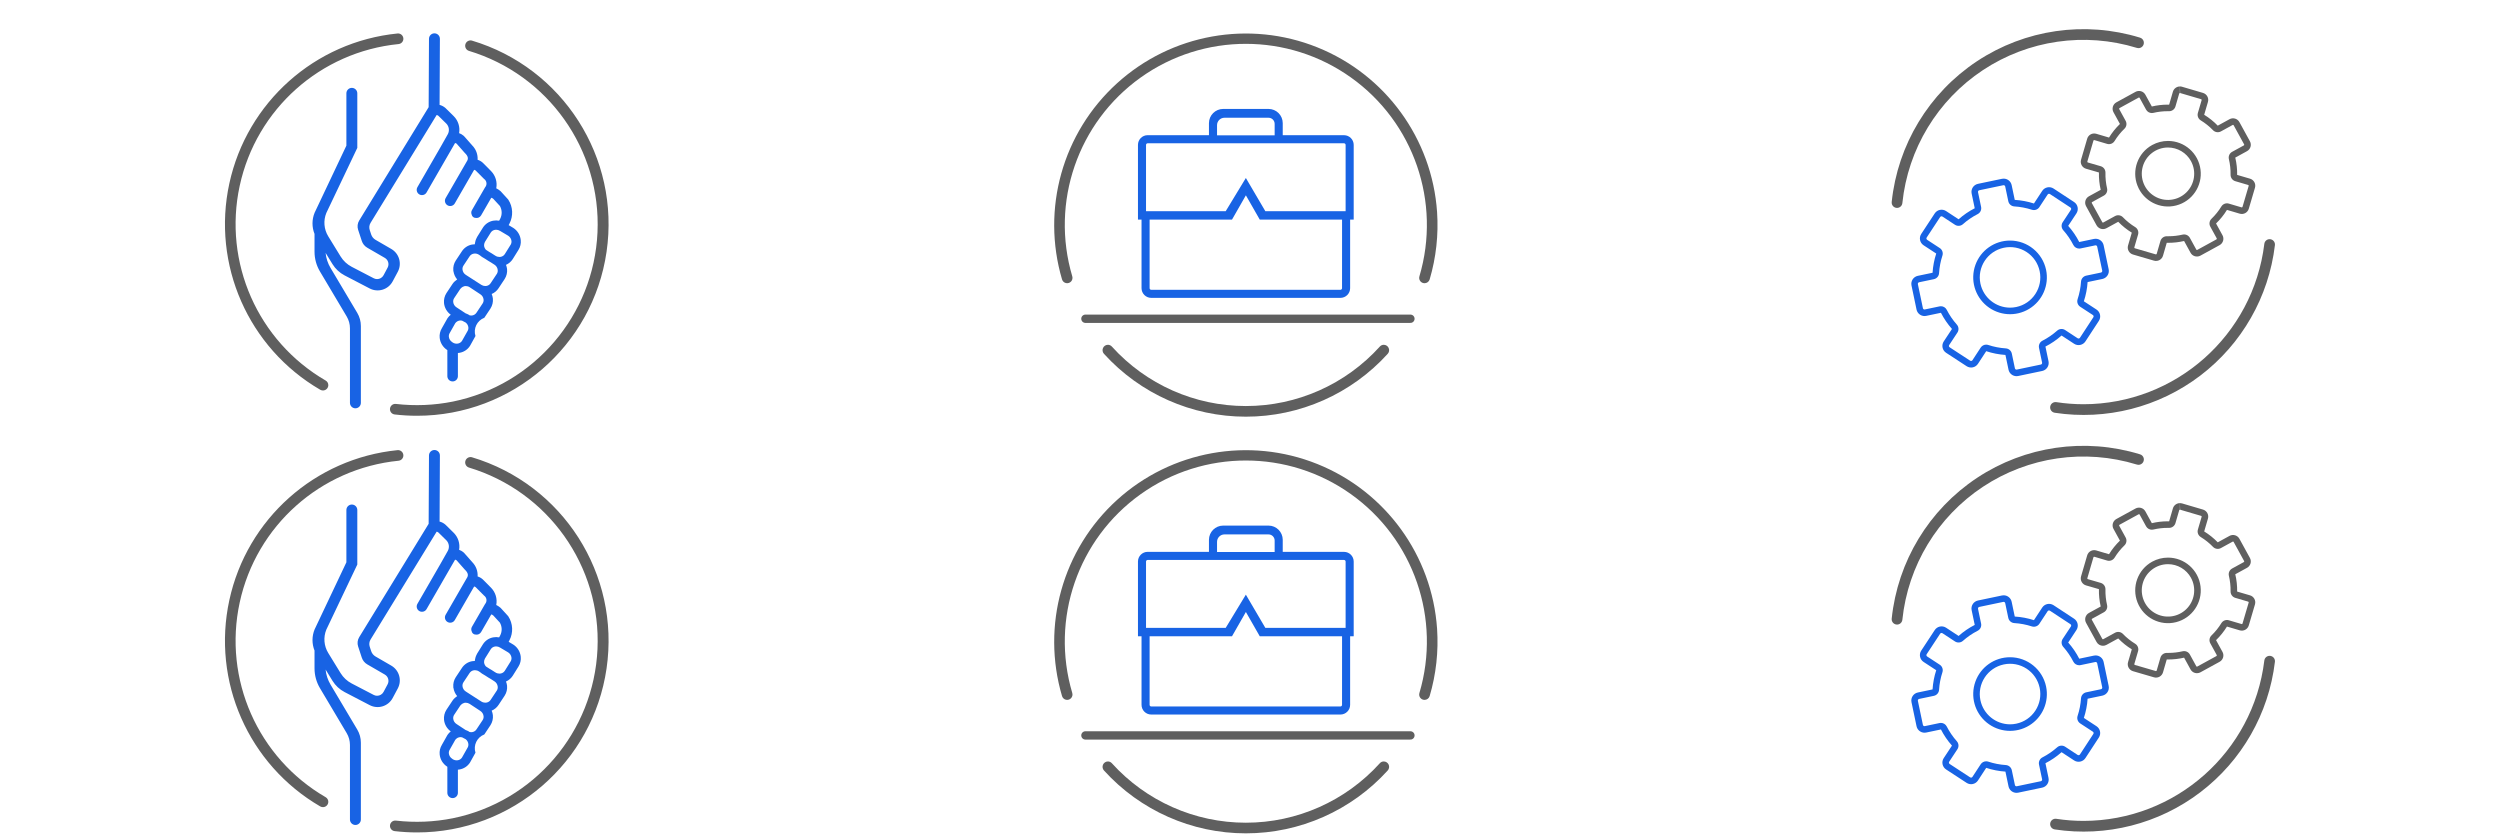
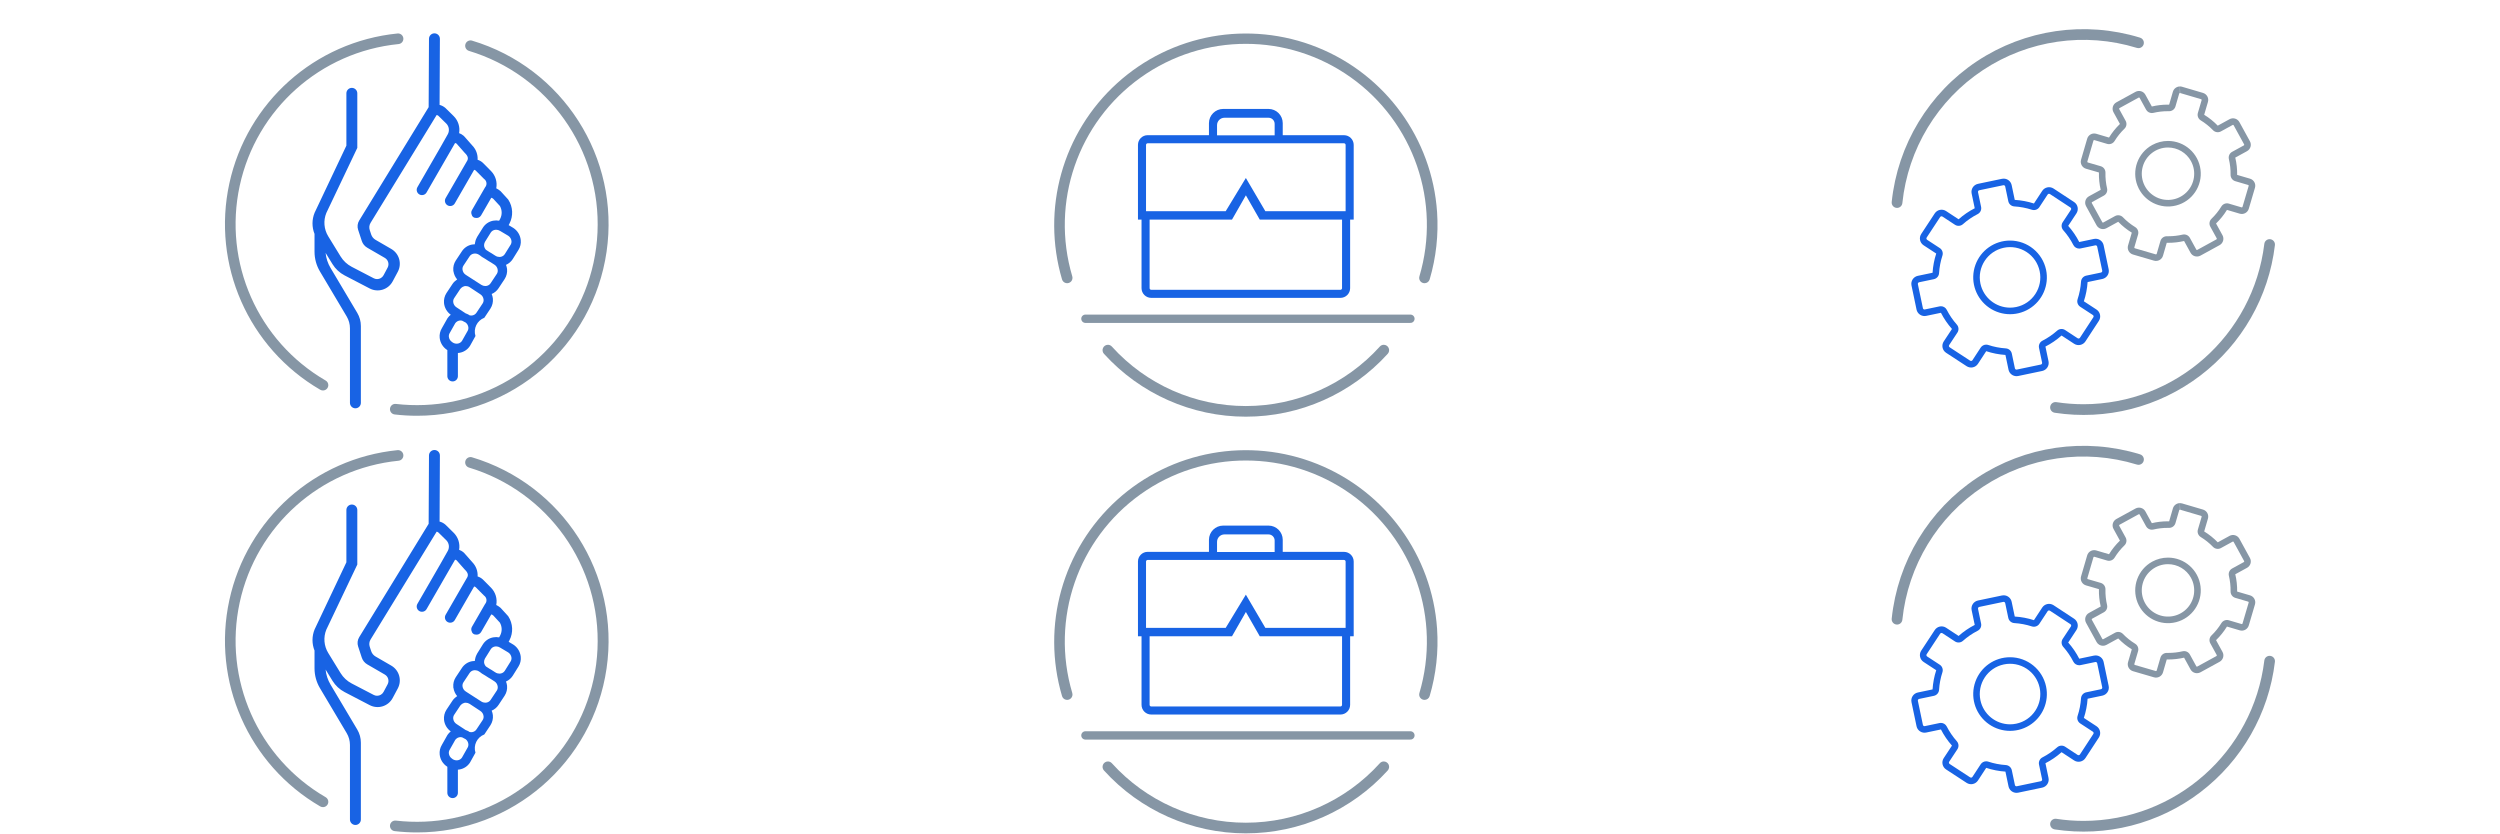
<svg xmlns="http://www.w3.org/2000/svg" id="icons_spite_ourcompany_200" width="600" height="200.002" viewBox="0 0 600 200.002">
  <g id="icons_spite_ourcompany_200-2" data-name="icons_spite_ourcompany_200" transform="translate(0 100)">
    <g id="icons_spite_technology_icon_trusted">
      <rect id="Rectangle_2" data-name="Rectangle 2" width="200" height="100" fill="#e2e2e2" opacity="0" />
      <g id="Icn_Trusted" transform="translate(53.998 8)">
-         <path id="Grey_Shape" d="M40.709,91.44a1.272,1.272,0,1,1,.311-2.525,43.935,43.935,0,0,0,13.666-.565A43.449,43.449,0,0,0,58.5,4.168,1.288,1.288,0,0,1,59.223,1.7,45.988,45.988,0,0,1,46.1,91.755,46.462,46.462,0,0,1,40.709,91.44ZM22.838,85.5A45.984,45.984,0,0,1,41.418.006a1.276,1.276,0,1,1,.234,2.542A43.42,43.42,0,0,0,24.16,83.3a1.269,1.269,0,0,1,.637,1.1,1.281,1.281,0,0,1-1.291,1.285A1.316,1.316,0,0,1,22.838,85.5Z" transform="translate(0 0.029)" fill="#5f5f5f" />
+         <path id="Grey_Shape" d="M40.709,91.44a1.272,1.272,0,1,1,.311-2.525,43.935,43.935,0,0,0,13.666-.565A43.449,43.449,0,0,0,58.5,4.168,1.288,1.288,0,0,1,59.223,1.7,45.988,45.988,0,0,1,46.1,91.755,46.462,46.462,0,0,1,40.709,91.44ZM22.838,85.5A45.984,45.984,0,0,1,41.418.006a1.276,1.276,0,1,1,.234,2.542A43.42,43.42,0,0,0,24.16,83.3a1.269,1.269,0,0,1,.637,1.1,1.281,1.281,0,0,1-1.291,1.285A1.316,1.316,0,0,1,22.838,85.5Z" transform="translate(0 0.029)" fill="#8696a5" />
        <path id="Color_Shape" d="M985.516,543.88a3.953,3.953,0,0,0-1.776-2.9l-1.125-.673.192-.366a5.71,5.71,0,0,0-.271-5.733l-.057-.077-1.694-1.855-.124-.128-.106-.087a4.251,4.251,0,0,0-.917-.589,4.653,4.653,0,0,0-1.243-4.136l-1.907-1.925-.113-.106a3.247,3.247,0,0,0-1.211-.684,4.5,4.5,0,0,0-1.278-3.427l-1.9-2.153-.119-.125-.108-.093a3.209,3.209,0,0,0-1.036-.592,4.638,4.638,0,0,0-1.3-4.089l-1.926-1.894-.093-.087a3.414,3.414,0,0,0-1.367-.71l.076-15.86a1.31,1.31,0,1,0-2.62-.013l-.08,16.413-16.665,27.2a2.674,2.674,0,0,0-.261,2.233l.88,2.683a2.915,2.915,0,0,0,1.311,1.617l4.21,2.44a1.755,1.755,0,0,1,.671,2.354l-.963,1.807a1.758,1.758,0,0,1-1.554.933,1.733,1.733,0,0,1-.809-.2l-5.291-2.752a6.814,6.814,0,0,1-2.661-2.48l-2.972-4.845a6.225,6.225,0,0,1-.458-5.586l7.439-15.631V508.673a1.31,1.31,0,1,0-2.62,0v12.553l-7.625,16.1a6.764,6.764,0,0,0-.022,5.087v4.273a9.261,9.261,0,0,0,1.3,4.736l6.424,10.807a5.558,5.558,0,0,1,.779,2.834v17.895a1.31,1.31,0,1,0,2.62,0V564.512a6.161,6.161,0,0,0-.864-3.143l-6.425-10.806a8.667,8.667,0,0,1-1.176-3.592l1.659,2.7a7.417,7.417,0,0,0,2.9,2.7l6.027,3.136a4.1,4.1,0,0,0,5.515-1.712L956,551.517a4.1,4.1,0,0,0-1.566-5.5l-3.774-2.186a2.316,2.316,0,0,1-1.04-1.282l-.348-1.063a2.064,2.064,0,0,1,.2-1.727l15.865-25.889a.917.917,0,0,1,.4.186L967.715,516a2.17,2.17,0,0,1,.308,2.463l-1.777,3.145-5.532,9.593a1.267,1.267,0,1,0,2.195,1.267l6.844-11.865a.642.642,0,0,1,.355.134l1.938,2.195.073.075c.773.744.907,1.371.419,2.059l-5.06,8.775a1.268,1.268,0,0,0,2.2,1.261l4.653-8.069a.666.666,0,0,1,.377.172l2,2.009a1.36,1.36,0,0,1,.353,1.884c-.024.035-.051.071-.111.149l-3.149,5.462a1.2,1.2,0,0,0-.048,1.11.993.993,0,0,0,.464.621.86.86,0,0,0,.386.121h.014a1.256,1.256,0,0,0,1.38-.587l2.448-4.245a1.105,1.105,0,0,1,.493.272l1.573,1.707a3.221,3.221,0,0,1,.08,3.052l-.258.483a3.9,3.9,0,0,0-.708-.069,3.857,3.857,0,0,0-.724.068,3.709,3.709,0,0,0-2.451,1.643l-1.4,2.248a2.237,2.237,0,0,0-.112.233,3.278,3.278,0,0,0-.156.321c-.046.117-.087.236-.123.359-.029.1-.05.209-.094.408a1.441,1.441,0,0,0-.042.2l-.017.226.009,0v.017a3.956,3.956,0,0,0-.691.069,3.7,3.7,0,0,0-2.444,1.636l-1.471,2.224a3.705,3.705,0,0,0-.575,2.354l.008.186.026.015a3.9,3.9,0,0,0,.893,1.964c-.02.016-.148.106-.148.106a3.72,3.72,0,0,0-.4.317,3.1,3.1,0,0,0-.558.632l-1.477,2.224a3.76,3.76,0,0,0-.577,2.389,3.9,3.9,0,0,0,1.619,2.795,3.681,3.681,0,0,0-.767.82l-.078.127-1.288,2.286a3.687,3.687,0,0,0-.528,2.308,3.944,3.944,0,0,0,1.779,2.91l.062.048v6.28a1.267,1.267,0,0,0,2.533,0v-5.59a3.983,3.983,0,0,0,.444-.059,3.708,3.708,0,0,0,2.421-1.6l.077-.123,1.274-2.294a3.554,3.554,0,0,1,2.126-4.38l1.476-2.223a3.755,3.755,0,0,0,.576-2.393,3.888,3.888,0,0,0-.287-1.094,3.665,3.665,0,0,0,1.649-1.378l1.469-2.222a3.74,3.74,0,0,0,.574-2.392,3.852,3.852,0,0,0-.257-1,3.674,3.674,0,0,0,1.61-1.369l1.39-2.231A3.686,3.686,0,0,0,985.516,543.88Zm-12.79,21.891h-.005l-1.31,2.321a1.482,1.482,0,0,1-.973.637,1.718,1.718,0,0,1-1.227-.237l-.1-.078-.055-.04a1.707,1.707,0,0,1-.792-1.262,1.457,1.457,0,0,1,.223-.943l1.31-2.321a1.565,1.565,0,0,1,.208-.238,1.889,1.889,0,0,1,.242-.178l.151-.094a1.584,1.584,0,0,1,.682-.154,1.713,1.713,0,0,1,.358.05l.862.451a1.7,1.7,0,0,1,.644,1.143A1.466,1.466,0,0,1,972.726,565.771Zm3.657-6.691h0l-1.491,2.242a1.477,1.477,0,0,1-.982.652,1.7,1.7,0,0,1-.311.029,1.777,1.777,0,0,1-.379-.055l-.014-.012-.089-.071-.1-.06a3.65,3.65,0,0,0-.715-.317l-2.2-1.451a1.706,1.706,0,0,1-.791-1.262,1.451,1.451,0,0,1,.216-.932l1.49-2.242a1.441,1.441,0,0,1,.259-.261c.042-.033.079-.066.13-.1l.181-.121a1.507,1.507,0,0,1,.414-.167,1.662,1.662,0,0,1,.309-.028,1.733,1.733,0,0,1,.939.279l2.556,1.687a1.7,1.7,0,0,1,.791,1.263A1.447,1.447,0,0,1,976.383,559.08Zm3.4-7.079h-.005l-1.483,2.239a1.477,1.477,0,0,1-.982.652,1.69,1.69,0,0,1-.311.029,1.747,1.747,0,0,1-.945-.284l-3.728-2.4a1.709,1.709,0,0,1-.792-1.263,1.458,1.458,0,0,1,.216-.932l1.482-2.239a1.481,1.481,0,0,1,.983-.652,1.607,1.607,0,0,1,.31-.029,1.739,1.739,0,0,1,.945.284l.284.183a1.724,1.724,0,0,0,.155.121l.013.014.026.017a3.208,3.208,0,0,0,.265.2l.753.448.774.5.028.018.029.017.514.3.884.568a1.7,1.7,0,0,1,.791,1.263A1.455,1.455,0,0,1,979.783,552Zm3.286-6.948h-.005l-1.376,2.211a1.481,1.481,0,0,1-.983.652,1.679,1.679,0,0,1-.309.029,1.747,1.747,0,0,1-.945-.284l-.115-.069-.776-.5-.028-.018-.029-.018-.514-.3-.818-.527a1.682,1.682,0,0,1-.456-.985,1.514,1.514,0,0,1,.027-.416,1.335,1.335,0,0,1,.112-.327,1.435,1.435,0,0,1,.088-.2l1.377-2.211a1.482,1.482,0,0,1,.983-.652,1.6,1.6,0,0,1,.3-.028,1.732,1.732,0,0,1,.247.035,1.536,1.536,0,0,1,.166.024l.121.03a1.833,1.833,0,0,1,.419.193l1.955,1.163a1.731,1.731,0,0,1,.782,1.256A1.466,1.466,0,0,1,983.069,545.053Z" transform="translate(-914.535 -494.274)" fill="#1863e4" />
      </g>
    </g>
    <g id="icons_spite_technology_icon_pro" transform="translate(201)">
      <rect id="Rectangle_2-2" data-name="Rectangle 2" width="200" height="100" transform="translate(-1)" fill="#e2e2e2" opacity="0" />
      <g id="Icn_Professional" transform="translate(52 8)">
        <g id="Grey_Shape-2" data-name="Grey_Shape">
-           <path id="Path" d="M1482.978,1282.567a46,46,0,1,0-90.012,16.169,1.283,1.283,0,1,0,2.453-.753,43.449,43.449,0,1,1,83.32.007,1.279,1.279,0,0,0,1.214,1.659h.01a1.283,1.283,0,0,0,1.231-.907A46.088,46.088,0,0,0,1482.978,1282.567Z" transform="translate(-1391.078 -1239.675)" fill="#5f5f5f" />
-           <path id="Path-2" data-name="Path" d="M1467.669,1298.239a1.27,1.27,0,0,0-.94.42,43.357,43.357,0,0,1-64.325,0,1.27,1.27,0,0,0-.939-.42,1.293,1.293,0,0,0-.955,2.16,45.968,45.968,0,0,0,68.113,0A1.293,1.293,0,0,0,1467.669,1298.239Z" transform="translate(-1388.565 -1223.49)" fill="#5f5f5f" />
-           <line id="Path-3" data-name="Path" x2="78" transform="translate(7.5 68.5)" fill="none" stroke="#5f5f5f" stroke-linecap="round" stroke-width="2" />
+           <path id="Path" d="M1482.978,1282.567a46,46,0,1,0-90.012,16.169,1.283,1.283,0,1,0,2.453-.753,43.449,43.449,0,1,1,83.32.007,1.279,1.279,0,0,0,1.214,1.659h.01a1.283,1.283,0,0,0,1.231-.907A46.088,46.088,0,0,0,1482.978,1282.567Z" transform="translate(-1391.078 -1239.675)" fill="#8696a5" />
+           <path id="Path-2" data-name="Path" d="M1467.669,1298.239a1.27,1.27,0,0,0-.94.42,43.357,43.357,0,0,1-64.325,0,1.27,1.27,0,0,0-.939-.42,1.293,1.293,0,0,0-.955,2.16,45.968,45.968,0,0,0,68.113,0A1.293,1.293,0,0,0,1467.669,1298.239Z" transform="translate(-1388.565 -1223.49)" fill="#8696a5" />
+           <line id="Path-3" data-name="Path" x2="78" transform="translate(7.5 68.5)" fill="none" stroke="#8696a5" stroke-linecap="round" stroke-width="2" />
        </g>
        <g id="Color_Shape-2" data-name="Color_Shape">
          <path id="Color_Shape-3" data-name="Color_Shape" d="M1456.288,1262.826h-14.709v-2.9a3.415,3.415,0,0,0-3.406-3.405h-10.89a3.422,3.422,0,0,0-3.412,3.412v2.888h-14.709a2.326,2.326,0,0,0-2.327,2.327v17.936h.856v16.455a2.329,2.329,0,0,0,2.328,2.328h45.407a2.329,2.329,0,0,0,2.328-2.328v-16.455h.857v-17.934A2.328,2.328,0,0,0,1456.288,1262.826Zm-30.476-2.407a1.785,1.785,0,0,1,1.783-1.783h10.572a1.474,1.474,0,0,1,1.473,1.473v2.751h-13.828Zm30,39.125a.389.389,0,0,1-.388.388h-45.407a.389.389,0,0,1-.388-.388v-16.455H1429.4l3.335-5.835,3.334,5.835h19.749Zm.859-18.474h-19.265l-4.677-7.975-4.839,7.975h-19.12v-15.915a.389.389,0,0,1,.388-.389h47.125a.39.39,0,0,1,.388.389Z" transform="translate(-1386.723 -1238.378)" fill="#1863e4" />
        </g>
      </g>
    </g>
    <g id="icons_spite_technology_icon_inno" transform="translate(415 -1)">
      <rect id="Rectangle_2-3" data-name="Rectangle 2" width="200" height="100" transform="translate(-15 1)" fill="#e2e2e2" opacity="0" />
      <g id="Icn_Innovative" transform="translate(39 7.998)">
-         <path id="Grey_Shape-3" data-name="Grey_Shape" d="M39.117,92.058a1.286,1.286,0,1,1,.406-2.54,43.155,43.155,0,0,0,6.514.5,43.781,43.781,0,0,0,43.4-38.483A1.28,1.28,0,0,1,90.7,50.4h0a1.285,1.285,0,0,1,1.283,1.421,46.231,46.231,0,0,1-52.873,40.24ZM1.289,42.9A1.287,1.287,0,0,1,.006,41.5,46.27,46.27,0,0,1,59.6,2.036a1.287,1.287,0,1,1-.777,2.453A43.685,43.685,0,0,0,2.566,41.743,1.285,1.285,0,0,1,1.295,42.9Z" transform="translate(0 0)" fill="#5f5f5f" />
+         <path id="Grey_Shape-3" data-name="Grey_Shape" d="M39.117,92.058a1.286,1.286,0,1,1,.406-2.54,43.155,43.155,0,0,0,6.514.5,43.781,43.781,0,0,0,43.4-38.483A1.28,1.28,0,0,1,90.7,50.4h0a1.285,1.285,0,0,1,1.283,1.421,46.231,46.231,0,0,1-52.873,40.24ZM1.289,42.9A1.287,1.287,0,0,1,.006,41.5,46.27,46.27,0,0,1,59.6,2.036a1.287,1.287,0,1,1-.777,2.453A43.685,43.685,0,0,0,2.566,41.743,1.285,1.285,0,0,1,1.295,42.9Z" transform="translate(0 0)" fill="#8696a5" />
        <g id="Color_Shape-4" data-name="Color_Shape" transform="translate(4.704 13.747)">
          <path id="Path-4" data-name="Path" d="M1523.459,1307.79l-.74-3.536a18.5,18.5,0,0,0,3.869-2.647l3.012,1.977a1.963,1.963,0,0,0,2.718-.567v0l3.221-4.928a1.964,1.964,0,0,0-.567-2.718h0l-3.033-1.982a18.547,18.547,0,0,0,.9-4.613l3.536-.74a1.964,1.964,0,0,0,1.519-2.325l-1.208-5.766a1.965,1.965,0,0,0-1.92-1.562,2.034,2.034,0,0,0-.4.042l-3.536.741a18.519,18.519,0,0,0-2.648-3.879l1.979-3a1.964,1.964,0,0,0-.568-2.718h0l-4.931-3.24a1.962,1.962,0,0,0-2.718.568h0l-1.984,3.025a18.537,18.537,0,0,0-4.607-.871l-.74-3.536a1.964,1.964,0,0,0-1.92-1.562,2.015,2.015,0,0,0-.4.041l-5.766,1.208a1.965,1.965,0,0,0-1.519,2.324l.741,3.536a18.486,18.486,0,0,0-3.869,2.647l-3.013-1.977a1.962,1.962,0,0,0-2.718.568h0l-3.24,4.931a1.964,1.964,0,0,0,.568,2.718h0l3.033,1.983a18.486,18.486,0,0,0-.881,4.608l-3.536.74a1.965,1.965,0,0,0-1.52,2.324l1.208,5.766a1.965,1.965,0,0,0,1.92,1.562,1.908,1.908,0,0,0,.4-.042l3.537-.74a18.508,18.508,0,0,0,2.648,3.879l-1.979,3a1.964,1.964,0,0,0,.568,2.718h0l4.928,3.221a1.963,1.963,0,0,0,2.719-.568h0l1.983-3.034a18.541,18.541,0,0,0,4.612.9l.741,3.537a1.964,1.964,0,0,0,1.919,1.561,2.008,2.008,0,0,0,.4-.042l5.766-1.208A1.964,1.964,0,0,0,1523.459,1307.79Zm-2.282-3.214.741,3.536a.378.378,0,0,1-.056.293.374.374,0,0,1-.246.167l-5.765,1.208a.375.375,0,0,1-.082.01.39.39,0,0,1-.378-.31l-.74-3.536a1.577,1.577,0,0,0-1.439-1.249,16.931,16.931,0,0,1-4.22-.822,1.555,1.555,0,0,0-.494-.08,1.574,1.574,0,0,0-1.318.713l-1.984,3.033a.393.393,0,0,1-.327.177.386.386,0,0,1-.212-.064l-4.929-3.222a.388.388,0,0,1-.115-.533l1.979-3a1.576,1.576,0,0,0-.137-1.913,16.978,16.978,0,0,1-2.424-3.548,1.573,1.573,0,0,0-1.4-.86,1.635,1.635,0,0,0-.323.034l-3.536.741a.509.509,0,0,1-.082.008.39.39,0,0,1-.378-.31l-1.208-5.765a.389.389,0,0,1,.3-.46l3.536-.741a1.574,1.574,0,0,0,1.249-1.444,16.992,16.992,0,0,1,.806-4.216,1.574,1.574,0,0,0-.635-1.807l-3.034-1.984a.389.389,0,0,1-.114-.536l3.243-4.936a.391.391,0,0,1,.327-.176.379.379,0,0,1,.21.063l3.011,1.977a1.576,1.576,0,0,0,1.911-.139,16.926,16.926,0,0,1,3.541-2.421,1.575,1.575,0,0,0,.823-1.725l-.74-3.536a.387.387,0,0,1,.3-.46l5.765-1.208a.4.4,0,0,1,.082-.008h0a.388.388,0,0,1,.378.309l.741,3.536a1.573,1.573,0,0,0,1.446,1.249,17.052,17.052,0,0,1,4.215.8,1.571,1.571,0,0,0,1.8-.634l1.987-3.027a.393.393,0,0,1,.327-.177.375.375,0,0,1,.208.063l4.936,3.243a.376.376,0,0,1,.167.246.372.372,0,0,1-.052.287l-1.979,3a1.577,1.577,0,0,0,.138,1.913,16.912,16.912,0,0,1,2.423,3.549,1.576,1.576,0,0,0,1.4.859,1.547,1.547,0,0,0,.322-.034l3.537-.741a.457.457,0,0,1,.081-.009.392.392,0,0,1,.379.31l1.208,5.765a.387.387,0,0,1-.056.293.377.377,0,0,1-.246.167l-3.536.741a1.577,1.577,0,0,0-1.249,1.438,16.93,16.93,0,0,1-.823,4.22,1.574,1.574,0,0,0,.634,1.813l3.035,1.983a.389.389,0,0,1,.111.539l-3.221,4.929a.393.393,0,0,1-.327.176.377.377,0,0,1-.209-.062l-3.013-1.977a1.572,1.572,0,0,0-1.91.139,16.993,16.993,0,0,1-3.541,2.421A1.576,1.576,0,0,0,1521.176,1304.576Z" transform="translate(-1490.518 -1241.826)" fill="#1863e4" />
          <path id="Path-5" data-name="Path" d="M1511.641,1276.223a8.837,8.837,0,1,0,8.639,7.027A8.849,8.849,0,0,0,1511.641,1276.223Zm6.069,12.812a7.215,7.215,0,0,1-4.59,3.134,7.364,7.364,0,0,1-1.5.156,7.289,7.289,0,0,1-7.1-5.775,7.263,7.263,0,0,1,5.618-8.6,7.25,7.25,0,0,1,8.6,5.618A7.219,7.219,0,0,1,1517.71,1289.034Z" transform="translate(-1487.923 -1239.232)" fill="#1863e4" />
-           <path id="Path-6" data-name="Path" d="M1531.95,1251.873l1.547,2.821a16.525,16.525,0,0,0-2.619,3.261l-3.071-.909a1.75,1.75,0,0,0-2.17,1.189h0l-1.468,5.033a1.748,1.748,0,0,0,1.188,2.169h0l3.1.9a16.484,16.484,0,0,0,.427,4.163l-2.821,1.547a1.75,1.75,0,0,0-.693,2.374l2.522,4.6a1.751,1.751,0,0,0,1.536.908,1.732,1.732,0,0,0,.838-.216l2.822-1.547a16.48,16.48,0,0,0,3.256,2.612l-.9,3.079a1.749,1.749,0,0,0,1.187,2.17h0l5.033,1.468a1.745,1.745,0,0,0,2.17-1.187v0l.9-3.1c.137,0,.274.006.409.006a16.458,16.458,0,0,0,3.754-.434l1.547,2.821a1.749,1.749,0,0,0,2.375.693l4.6-2.522a1.749,1.749,0,0,0,.693-2.374l-1.547-2.821a16.476,16.476,0,0,0,2.619-3.261l3.072.908a1.748,1.748,0,0,0,2.168-1.188h0l1.484-5.042a1.75,1.75,0,0,0-1.188-2.17h0l-3.091-.907a16.517,16.517,0,0,0-.45-4.151l2.821-1.547a1.749,1.749,0,0,0,.693-2.374l-2.522-4.6a1.749,1.749,0,0,0-2.374-.692l-2.822,1.547a16.463,16.463,0,0,0-3.256-2.612l.9-3.08a1.751,1.751,0,0,0-1.188-2.169h0l-5.042-1.484a1.723,1.723,0,0,0-.492-.071l.047,1.582,5.047,1.485a.173.173,0,0,1,.119.213l-.905,3.079a1.575,1.575,0,0,0,.689,1.787,14.948,14.948,0,0,1,2.946,2.363,1.575,1.575,0,0,0,1.89.287l2.822-1.547a.154.154,0,0,1,.081-.022.175.175,0,0,1,.155.089l2.522,4.6a.173.173,0,0,1-.069.236l-2.821,1.547a1.575,1.575,0,0,0-.774,1.748,14.966,14.966,0,0,1,.407,3.755,1.576,1.576,0,0,0,1.132,1.54l3.094.91a.173.173,0,0,1,.12.213l-1.484,5.042,0,.006a.177.177,0,0,1-.189.118h-.022l-3.071-.909a1.569,1.569,0,0,0-1.789.688,14.987,14.987,0,0,1-2.37,2.949,1.574,1.574,0,0,0-.288,1.891l1.547,2.821a.174.174,0,0,1-.069.236l-4.6,2.522a.154.154,0,0,1-.081.022.174.174,0,0,1-.155-.091l-1.547-2.821a1.577,1.577,0,0,0-1.74-.776,14.9,14.9,0,0,1-3.4.392c-.124,0-.246,0-.369,0h-.04a1.578,1.578,0,0,0-1.512,1.134l-.9,3.1a.175.175,0,0,1-.19.119h-.026l-5.035-1.468a.173.173,0,0,1-.119-.214l.9-3.078a1.578,1.578,0,0,0-.689-1.788,14.89,14.89,0,0,1-2.946-2.362,1.574,1.574,0,0,0-1.89-.287l-2.821,1.547a.177.177,0,0,1-.082.022.174.174,0,0,1-.155-.091l-2.522-4.6a.174.174,0,0,1,.069-.236l2.821-1.548a1.572,1.572,0,0,0,.776-1.738,14.942,14.942,0,0,1-.387-3.766,1.575,1.575,0,0,0-1.133-1.551l-3.1-.9a.174.174,0,0,1-.119-.217l1.469-5.034a.176.176,0,0,1,.189-.12h.022l3.071.909a1.577,1.577,0,0,0,1.789-.688,14.929,14.929,0,0,1,2.37-2.95,1.575,1.575,0,0,0,.287-1.891l-1.547-2.822a.17.17,0,0,1-.014-.133.168.168,0,0,1,.083-.1l4.6-2.523a.165.165,0,0,1,.081-.022.176.176,0,0,1,.155.091l1.547,2.822a1.578,1.578,0,0,0,1.381.818,1.556,1.556,0,0,0,.363-.044,14.975,14.975,0,0,1,3.449-.4l.31,0h.033a1.577,1.577,0,0,0,1.512-1.134l.9-3.1a.176.176,0,0,1,.166-.126v-1.575a1.751,1.751,0,0,0-1.678,1.259v0l-.9,3.1c-.114,0-.229,0-.343,0a16.446,16.446,0,0,0-3.812.447l-1.547-2.822a1.746,1.746,0,0,0-2.375-.692l-4.6,2.522A1.749,1.749,0,0,0,1531.95,1251.873Z" transform="translate(-1483.418 -1245.686)" fill="#5f5f5f" />
-           <path id="Path-7" data-name="Path" d="M1538.97,1257.456a7.867,7.867,0,1,0,3.776-.97A7.87,7.87,0,0,0,1538.97,1257.456Zm9.3,3.874a6.291,6.291,0,1,1-5.527-3.27A6.3,6.3,0,0,1,1548.273,1261.33Z" transform="translate(-1481.139 -1243.404)" fill="#5f5f5f" />
+           <path id="Path-6" data-name="Path" d="M1531.95,1251.873l1.547,2.821a16.525,16.525,0,0,0-2.619,3.261l-3.071-.909a1.75,1.75,0,0,0-2.17,1.189h0l-1.468,5.033a1.748,1.748,0,0,0,1.188,2.169h0l3.1.9a16.484,16.484,0,0,0,.427,4.163l-2.821,1.547a1.75,1.75,0,0,0-.693,2.374l2.522,4.6a1.751,1.751,0,0,0,1.536.908,1.732,1.732,0,0,0,.838-.216l2.822-1.547a16.48,16.48,0,0,0,3.256,2.612l-.9,3.079a1.749,1.749,0,0,0,1.187,2.17h0l5.033,1.468a1.745,1.745,0,0,0,2.17-1.187v0l.9-3.1c.137,0,.274.006.409.006a16.458,16.458,0,0,0,3.754-.434l1.547,2.821a1.749,1.749,0,0,0,2.375.693l4.6-2.522a1.749,1.749,0,0,0,.693-2.374l-1.547-2.821a16.476,16.476,0,0,0,2.619-3.261l3.072.908a1.748,1.748,0,0,0,2.168-1.188h0l1.484-5.042a1.75,1.75,0,0,0-1.188-2.17h0l-3.091-.907a16.517,16.517,0,0,0-.45-4.151l2.821-1.547a1.749,1.749,0,0,0,.693-2.374l-2.522-4.6a1.749,1.749,0,0,0-2.374-.692l-2.822,1.547a16.463,16.463,0,0,0-3.256-2.612l.9-3.08a1.751,1.751,0,0,0-1.188-2.169h0l-5.042-1.484a1.723,1.723,0,0,0-.492-.071l.047,1.582,5.047,1.485a.173.173,0,0,1,.119.213l-.905,3.079a1.575,1.575,0,0,0,.689,1.787,14.948,14.948,0,0,1,2.946,2.363,1.575,1.575,0,0,0,1.89.287l2.822-1.547a.154.154,0,0,1,.081-.022.175.175,0,0,1,.155.089l2.522,4.6a.173.173,0,0,1-.069.236l-2.821,1.547a1.575,1.575,0,0,0-.774,1.748,14.966,14.966,0,0,1,.407,3.755,1.576,1.576,0,0,0,1.132,1.54l3.094.91a.173.173,0,0,1,.12.213l-1.484,5.042,0,.006a.177.177,0,0,1-.189.118h-.022l-3.071-.909a1.569,1.569,0,0,0-1.789.688,14.987,14.987,0,0,1-2.37,2.949,1.574,1.574,0,0,0-.288,1.891l1.547,2.821a.174.174,0,0,1-.069.236l-4.6,2.522a.154.154,0,0,1-.081.022.174.174,0,0,1-.155-.091l-1.547-2.821a1.577,1.577,0,0,0-1.74-.776,14.9,14.9,0,0,1-3.4.392c-.124,0-.246,0-.369,0h-.04a1.578,1.578,0,0,0-1.512,1.134l-.9,3.1a.175.175,0,0,1-.19.119h-.026l-5.035-1.468a.173.173,0,0,1-.119-.214l.9-3.078a1.578,1.578,0,0,0-.689-1.788,14.89,14.89,0,0,1-2.946-2.362,1.574,1.574,0,0,0-1.89-.287l-2.821,1.547a.177.177,0,0,1-.082.022.174.174,0,0,1-.155-.091l-2.522-4.6a.174.174,0,0,1,.069-.236l2.821-1.548a1.572,1.572,0,0,0,.776-1.738,14.942,14.942,0,0,1-.387-3.766,1.575,1.575,0,0,0-1.133-1.551l-3.1-.9a.174.174,0,0,1-.119-.217l1.469-5.034a.176.176,0,0,1,.189-.12h.022l3.071.909a1.577,1.577,0,0,0,1.789-.688,14.929,14.929,0,0,1,2.37-2.95,1.575,1.575,0,0,0,.287-1.891l-1.547-2.822a.17.17,0,0,1-.014-.133.168.168,0,0,1,.083-.1l4.6-2.523a.165.165,0,0,1,.081-.022.176.176,0,0,1,.155.091l1.547,2.822a1.578,1.578,0,0,0,1.381.818,1.556,1.556,0,0,0,.363-.044,14.975,14.975,0,0,1,3.449-.4l.31,0h.033a1.577,1.577,0,0,0,1.512-1.134l.9-3.1a.176.176,0,0,1,.166-.126v-1.575a1.751,1.751,0,0,0-1.678,1.259v0l-.9,3.1c-.114,0-.229,0-.343,0a16.446,16.446,0,0,0-3.812.447l-1.547-2.822a1.746,1.746,0,0,0-2.375-.692l-4.6,2.522A1.749,1.749,0,0,0,1531.95,1251.873Z" transform="translate(-1483.418 -1245.686)" fill="#8696a5" />
+           <path id="Path-7" data-name="Path" d="M1538.97,1257.456a7.867,7.867,0,1,0,3.776-.97A7.87,7.87,0,0,0,1538.97,1257.456Zm9.3,3.874a6.291,6.291,0,1,1-5.527-3.27A6.3,6.3,0,0,1,1548.273,1261.33Z" transform="translate(-1481.139 -1243.404)" fill="#8696a5" />
        </g>
      </g>
    </g>
  </g>
  <g id="icons_spite_ourcompany_200_hover">
    <g id="icons_spite_technology_icon_trusted-2" data-name="icons_spite_technology_icon_trusted">
      <rect id="Rectangle_2-4" data-name="Rectangle 2" width="200" height="100" fill="#e2e2e2" opacity="0" />
      <g id="Icn_Trusted-2" data-name="Icn_Trusted" transform="translate(53.998 8)">
-         <path id="Grey_Shape-4" data-name="Grey_Shape" d="M40.709,91.44a1.272,1.272,0,1,1,.311-2.525,43.935,43.935,0,0,0,13.666-.565A43.449,43.449,0,0,0,58.5,4.168,1.288,1.288,0,0,1,59.223,1.7,45.988,45.988,0,0,1,46.1,91.755,46.462,46.462,0,0,1,40.709,91.44ZM22.838,85.5A45.984,45.984,0,0,1,41.418.006a1.276,1.276,0,1,1,.234,2.542A43.42,43.42,0,0,0,24.16,83.3a1.269,1.269,0,0,1,.637,1.1,1.281,1.281,0,0,1-1.291,1.285A1.316,1.316,0,0,1,22.838,85.5Z" transform="translate(0 0.029)" fill="#5f5f5f" />
+         <path id="Grey_Shape-4" data-name="Grey_Shape" d="M40.709,91.44a1.272,1.272,0,1,1,.311-2.525,43.935,43.935,0,0,0,13.666-.565A43.449,43.449,0,0,0,58.5,4.168,1.288,1.288,0,0,1,59.223,1.7,45.988,45.988,0,0,1,46.1,91.755,46.462,46.462,0,0,1,40.709,91.44ZM22.838,85.5A45.984,45.984,0,0,1,41.418.006a1.276,1.276,0,1,1,.234,2.542A43.42,43.42,0,0,0,24.16,83.3a1.269,1.269,0,0,1,.637,1.1,1.281,1.281,0,0,1-1.291,1.285A1.316,1.316,0,0,1,22.838,85.5Z" transform="translate(0 0.029)" fill="#8696a5" />
        <path id="Color_Shape-5" data-name="Color_Shape" d="M985.516,543.88a3.953,3.953,0,0,0-1.776-2.9l-1.125-.673.192-.366a5.71,5.71,0,0,0-.271-5.733l-.057-.077-1.694-1.855-.124-.128-.106-.087a4.251,4.251,0,0,0-.917-.589,4.653,4.653,0,0,0-1.243-4.136l-1.907-1.925-.113-.106a3.247,3.247,0,0,0-1.211-.684,4.5,4.5,0,0,0-1.278-3.427l-1.9-2.153-.119-.125-.108-.093a3.209,3.209,0,0,0-1.036-.592,4.638,4.638,0,0,0-1.3-4.089l-1.926-1.894-.093-.087a3.414,3.414,0,0,0-1.367-.71l.076-15.86a1.31,1.31,0,1,0-2.62-.013l-.08,16.413-16.665,27.2a2.674,2.674,0,0,0-.261,2.233l.88,2.683a2.915,2.915,0,0,0,1.311,1.617l4.21,2.44a1.755,1.755,0,0,1,.671,2.354l-.963,1.807a1.758,1.758,0,0,1-1.554.933,1.733,1.733,0,0,1-.809-.2l-5.291-2.752a6.814,6.814,0,0,1-2.661-2.48l-2.972-4.845a6.225,6.225,0,0,1-.458-5.586l7.439-15.631V508.673a1.31,1.31,0,1,0-2.62,0v12.553l-7.625,16.1a6.764,6.764,0,0,0-.022,5.087v4.273a9.261,9.261,0,0,0,1.3,4.736l6.424,10.807a5.558,5.558,0,0,1,.779,2.834v17.895a1.31,1.31,0,1,0,2.62,0V564.512a6.161,6.161,0,0,0-.864-3.143l-6.425-10.806a8.667,8.667,0,0,1-1.176-3.592l1.659,2.7a7.417,7.417,0,0,0,2.9,2.7l6.027,3.136a4.1,4.1,0,0,0,5.515-1.712L956,551.517a4.1,4.1,0,0,0-1.566-5.5l-3.774-2.186a2.316,2.316,0,0,1-1.04-1.282l-.348-1.063a2.064,2.064,0,0,1,.2-1.727l15.865-25.889a.917.917,0,0,1,.4.186L967.715,516a2.17,2.17,0,0,1,.308,2.463l-1.777,3.145-5.532,9.593a1.267,1.267,0,1,0,2.195,1.267l6.844-11.865a.642.642,0,0,1,.355.134l1.938,2.195.073.075c.773.744.907,1.371.419,2.059l-5.06,8.775a1.268,1.268,0,0,0,2.2,1.261l4.653-8.069a.666.666,0,0,1,.377.172l2,2.009a1.36,1.36,0,0,1,.353,1.884c-.024.035-.051.071-.111.149l-3.149,5.462a1.2,1.2,0,0,0-.048,1.11.993.993,0,0,0,.464.621.86.86,0,0,0,.386.121h.014a1.256,1.256,0,0,0,1.38-.587l2.448-4.245a1.105,1.105,0,0,1,.493.272l1.573,1.707a3.221,3.221,0,0,1,.08,3.052l-.258.483a3.9,3.9,0,0,0-.708-.069,3.857,3.857,0,0,0-.724.068,3.709,3.709,0,0,0-2.451,1.643l-1.4,2.248a2.237,2.237,0,0,0-.112.233,3.278,3.278,0,0,0-.156.321c-.046.117-.087.236-.123.359-.029.1-.05.209-.094.408a1.441,1.441,0,0,0-.042.2l-.017.226.009,0v.017a3.956,3.956,0,0,0-.691.069,3.7,3.7,0,0,0-2.444,1.636l-1.471,2.224a3.705,3.705,0,0,0-.575,2.354l.008.186.026.015a3.9,3.9,0,0,0,.893,1.964c-.02.016-.148.106-.148.106a3.72,3.72,0,0,0-.4.317,3.1,3.1,0,0,0-.558.632l-1.477,2.224a3.76,3.76,0,0,0-.577,2.389,3.9,3.9,0,0,0,1.619,2.795,3.681,3.681,0,0,0-.767.82l-.078.127-1.288,2.286a3.687,3.687,0,0,0-.528,2.308,3.944,3.944,0,0,0,1.779,2.91l.062.048v6.28a1.267,1.267,0,0,0,2.533,0v-5.59a3.983,3.983,0,0,0,.444-.059,3.708,3.708,0,0,0,2.421-1.6l.077-.123,1.274-2.294a3.554,3.554,0,0,1,2.126-4.38l1.476-2.223a3.755,3.755,0,0,0,.576-2.393,3.888,3.888,0,0,0-.287-1.094,3.665,3.665,0,0,0,1.649-1.378l1.469-2.222a3.74,3.74,0,0,0,.574-2.392,3.852,3.852,0,0,0-.257-1,3.674,3.674,0,0,0,1.61-1.369l1.39-2.231A3.686,3.686,0,0,0,985.516,543.88Zm-12.79,21.891h-.005l-1.31,2.321a1.482,1.482,0,0,1-.973.637,1.718,1.718,0,0,1-1.227-.237l-.1-.078-.055-.04a1.707,1.707,0,0,1-.792-1.262,1.457,1.457,0,0,1,.223-.943l1.31-2.321a1.565,1.565,0,0,1,.208-.238,1.889,1.889,0,0,1,.242-.178l.151-.094a1.584,1.584,0,0,1,.682-.154,1.713,1.713,0,0,1,.358.05l.862.451a1.7,1.7,0,0,1,.644,1.143A1.466,1.466,0,0,1,972.726,565.771Zm3.657-6.691h0l-1.491,2.242a1.477,1.477,0,0,1-.982.652,1.7,1.7,0,0,1-.311.029,1.777,1.777,0,0,1-.379-.055l-.014-.012-.089-.071-.1-.06a3.65,3.65,0,0,0-.715-.317l-2.2-1.451a1.706,1.706,0,0,1-.791-1.262,1.451,1.451,0,0,1,.216-.932l1.49-2.242a1.441,1.441,0,0,1,.259-.261c.042-.033.079-.066.13-.1l.181-.121a1.507,1.507,0,0,1,.414-.167,1.662,1.662,0,0,1,.309-.028,1.733,1.733,0,0,1,.939.279l2.556,1.687a1.7,1.7,0,0,1,.791,1.263A1.447,1.447,0,0,1,976.383,559.08Zm3.4-7.079h-.005l-1.483,2.239a1.477,1.477,0,0,1-.982.652,1.69,1.69,0,0,1-.311.029,1.747,1.747,0,0,1-.945-.284l-3.728-2.4a1.709,1.709,0,0,1-.792-1.263,1.458,1.458,0,0,1,.216-.932l1.482-2.239a1.481,1.481,0,0,1,.983-.652,1.607,1.607,0,0,1,.31-.029,1.739,1.739,0,0,1,.945.284l.284.183a1.724,1.724,0,0,0,.155.121l.013.014.026.017a3.208,3.208,0,0,0,.265.2l.753.448.774.5.028.018.029.017.514.3.884.568a1.7,1.7,0,0,1,.791,1.263A1.455,1.455,0,0,1,979.783,552Zm3.286-6.948h-.005l-1.376,2.211a1.481,1.481,0,0,1-.983.652,1.679,1.679,0,0,1-.309.029,1.747,1.747,0,0,1-.945-.284l-.115-.069-.776-.5-.028-.018-.029-.018-.514-.3-.818-.527a1.682,1.682,0,0,1-.456-.985,1.514,1.514,0,0,1,.027-.416,1.335,1.335,0,0,1,.112-.327,1.435,1.435,0,0,1,.088-.2l1.377-2.211a1.482,1.482,0,0,1,.983-.652,1.6,1.6,0,0,1,.3-.028,1.732,1.732,0,0,1,.247.035,1.536,1.536,0,0,1,.166.024l.121.03a1.833,1.833,0,0,1,.419.193l1.955,1.163a1.731,1.731,0,0,1,.782,1.256A1.466,1.466,0,0,1,983.069,545.053Z" transform="translate(-914.535 -494.274)" fill="#1863e4" />
      </g>
    </g>
    <g id="icons_spite_technology_icon_pro-2" data-name="icons_spite_technology_icon_pro" transform="translate(201)">
      <rect id="Rectangle_2-5" data-name="Rectangle 2" width="200" height="100" transform="translate(-1)" fill="#e2e2e2" opacity="0" />
      <g id="Icn_Professional-2" data-name="Icn_Professional" transform="translate(52 8)">
        <g id="Grey_Shape-5" data-name="Grey_Shape">
-           <path id="Path-8" data-name="Path" d="M1482.978,1282.567a46,46,0,1,0-90.012,16.169,1.283,1.283,0,1,0,2.453-.753,43.449,43.449,0,1,1,83.32.007,1.279,1.279,0,0,0,1.214,1.659h.01a1.283,1.283,0,0,0,1.231-.907A46.088,46.088,0,0,0,1482.978,1282.567Z" transform="translate(-1391.078 -1239.675)" fill="#5f5f5f" />
-           <path id="Path-9" data-name="Path" d="M1467.669,1298.239a1.27,1.27,0,0,0-.94.42,43.357,43.357,0,0,1-64.325,0,1.27,1.27,0,0,0-.939-.42,1.293,1.293,0,0,0-.955,2.16,45.968,45.968,0,0,0,68.113,0A1.293,1.293,0,0,0,1467.669,1298.239Z" transform="translate(-1388.565 -1223.49)" fill="#5f5f5f" />
-           <line id="Path-10" data-name="Path" x2="78" transform="translate(7.5 68.5)" fill="none" stroke="#5f5f5f" stroke-linecap="round" stroke-width="2" />
+           <path id="Path-8" data-name="Path" d="M1482.978,1282.567a46,46,0,1,0-90.012,16.169,1.283,1.283,0,1,0,2.453-.753,43.449,43.449,0,1,1,83.32.007,1.279,1.279,0,0,0,1.214,1.659h.01a1.283,1.283,0,0,0,1.231-.907A46.088,46.088,0,0,0,1482.978,1282.567Z" transform="translate(-1391.078 -1239.675)" fill="#8696a5" />
+           <path id="Path-9" data-name="Path" d="M1467.669,1298.239a1.27,1.27,0,0,0-.94.42,43.357,43.357,0,0,1-64.325,0,1.27,1.27,0,0,0-.939-.42,1.293,1.293,0,0,0-.955,2.16,45.968,45.968,0,0,0,68.113,0A1.293,1.293,0,0,0,1467.669,1298.239Z" transform="translate(-1388.565 -1223.49)" fill="#8696a5" />
+           <line id="Path-10" data-name="Path" x2="78" transform="translate(7.5 68.5)" fill="none" stroke="#8696a5" stroke-linecap="round" stroke-width="2" />
        </g>
        <g id="Color_Shape-6" data-name="Color_Shape">
          <path id="Color_Shape-7" data-name="Color_Shape" d="M1456.288,1262.826h-14.709v-2.9a3.415,3.415,0,0,0-3.406-3.405h-10.89a3.422,3.422,0,0,0-3.412,3.412v2.888h-14.709a2.326,2.326,0,0,0-2.327,2.327v17.936h.856v16.455a2.329,2.329,0,0,0,2.328,2.328h45.407a2.329,2.329,0,0,0,2.328-2.328v-16.455h.857v-17.934A2.328,2.328,0,0,0,1456.288,1262.826Zm-30.476-2.407a1.785,1.785,0,0,1,1.783-1.783h10.572a1.474,1.474,0,0,1,1.473,1.473v2.751h-13.828Zm30,39.125a.389.389,0,0,1-.388.388h-45.407a.389.389,0,0,1-.388-.388v-16.455H1429.4l3.335-5.835,3.334,5.835h19.749Zm.859-18.474h-19.265l-4.677-7.975-4.839,7.975h-19.12v-15.915a.389.389,0,0,1,.388-.389h47.125a.39.39,0,0,1,.388.389Z" transform="translate(-1386.723 -1238.378)" fill="#1863e4" />
        </g>
      </g>
    </g>
    <g id="icons_spite_technology_icon_inno-2" data-name="icons_spite_technology_icon_inno" transform="translate(415 -1)">
      <rect id="Rectangle_2-6" data-name="Rectangle 2" width="200" height="100" transform="translate(-15 1)" fill="#e2e2e2" opacity="0" />
      <g id="Icn_Innovative-2" data-name="Icn_Innovative" transform="translate(39 7.998)">
-         <path id="Grey_Shape-6" data-name="Grey_Shape" d="M39.117,92.058a1.286,1.286,0,1,1,.406-2.54,43.155,43.155,0,0,0,6.514.5,43.781,43.781,0,0,0,43.4-38.483A1.28,1.28,0,0,1,90.7,50.4h0a1.285,1.285,0,0,1,1.283,1.421,46.231,46.231,0,0,1-52.873,40.24ZM1.289,42.9A1.287,1.287,0,0,1,.006,41.5,46.27,46.27,0,0,1,59.6,2.036a1.287,1.287,0,1,1-.777,2.453A43.685,43.685,0,0,0,2.566,41.743,1.285,1.285,0,0,1,1.295,42.9Z" transform="translate(0 0)" fill="#5f5f5f" />
+         <path id="Grey_Shape-6" data-name="Grey_Shape" d="M39.117,92.058a1.286,1.286,0,1,1,.406-2.54,43.155,43.155,0,0,0,6.514.5,43.781,43.781,0,0,0,43.4-38.483A1.28,1.28,0,0,1,90.7,50.4h0a1.285,1.285,0,0,1,1.283,1.421,46.231,46.231,0,0,1-52.873,40.24ZM1.289,42.9A1.287,1.287,0,0,1,.006,41.5,46.27,46.27,0,0,1,59.6,2.036a1.287,1.287,0,1,1-.777,2.453A43.685,43.685,0,0,0,2.566,41.743,1.285,1.285,0,0,1,1.295,42.9Z" transform="translate(0 0)" fill="#8696a5" />
        <g id="Color_Shape-8" data-name="Color_Shape" transform="translate(4.704 13.747)">
          <path id="Path-11" data-name="Path" d="M1523.459,1307.79l-.74-3.536a18.5,18.5,0,0,0,3.869-2.647l3.012,1.977a1.963,1.963,0,0,0,2.718-.567v0l3.221-4.928a1.964,1.964,0,0,0-.567-2.718h0l-3.033-1.982a18.547,18.547,0,0,0,.9-4.613l3.536-.74a1.964,1.964,0,0,0,1.519-2.325l-1.208-5.766a1.965,1.965,0,0,0-1.92-1.562,2.034,2.034,0,0,0-.4.042l-3.536.741a18.519,18.519,0,0,0-2.648-3.879l1.979-3a1.964,1.964,0,0,0-.568-2.718h0l-4.931-3.24a1.962,1.962,0,0,0-2.718.568h0l-1.984,3.025a18.537,18.537,0,0,0-4.607-.871l-.74-3.536a1.964,1.964,0,0,0-1.92-1.562,2.015,2.015,0,0,0-.4.041l-5.766,1.208a1.965,1.965,0,0,0-1.519,2.324l.741,3.536a18.486,18.486,0,0,0-3.869,2.647l-3.013-1.977a1.962,1.962,0,0,0-2.718.568h0l-3.24,4.931a1.964,1.964,0,0,0,.568,2.718h0l3.033,1.983a18.486,18.486,0,0,0-.881,4.608l-3.536.74a1.965,1.965,0,0,0-1.52,2.324l1.208,5.766a1.965,1.965,0,0,0,1.92,1.562,1.908,1.908,0,0,0,.4-.042l3.537-.74a18.508,18.508,0,0,0,2.648,3.879l-1.979,3a1.964,1.964,0,0,0,.568,2.718h0l4.928,3.221a1.963,1.963,0,0,0,2.719-.568h0l1.983-3.034a18.541,18.541,0,0,0,4.612.9l.741,3.537a1.964,1.964,0,0,0,1.919,1.561,2.008,2.008,0,0,0,.4-.042l5.766-1.208A1.964,1.964,0,0,0,1523.459,1307.79Zm-2.282-3.214.741,3.536a.378.378,0,0,1-.056.293.374.374,0,0,1-.246.167l-5.765,1.208a.375.375,0,0,1-.082.01.39.39,0,0,1-.378-.31l-.74-3.536a1.577,1.577,0,0,0-1.439-1.249,16.931,16.931,0,0,1-4.22-.822,1.555,1.555,0,0,0-.494-.08,1.574,1.574,0,0,0-1.318.713l-1.984,3.033a.393.393,0,0,1-.327.177.386.386,0,0,1-.212-.064l-4.929-3.222a.388.388,0,0,1-.115-.533l1.979-3a1.576,1.576,0,0,0-.137-1.913,16.978,16.978,0,0,1-2.424-3.548,1.573,1.573,0,0,0-1.4-.86,1.635,1.635,0,0,0-.323.034l-3.536.741a.509.509,0,0,1-.082.008.39.39,0,0,1-.378-.31l-1.208-5.765a.389.389,0,0,1,.3-.46l3.536-.741a1.574,1.574,0,0,0,1.249-1.444,16.992,16.992,0,0,1,.806-4.216,1.574,1.574,0,0,0-.635-1.807l-3.034-1.984a.389.389,0,0,1-.114-.536l3.243-4.936a.391.391,0,0,1,.327-.176.379.379,0,0,1,.21.063l3.011,1.977a1.576,1.576,0,0,0,1.911-.139,16.926,16.926,0,0,1,3.541-2.421,1.575,1.575,0,0,0,.823-1.725l-.74-3.536a.387.387,0,0,1,.3-.46l5.765-1.208a.4.4,0,0,1,.082-.008h0a.388.388,0,0,1,.378.309l.741,3.536a1.573,1.573,0,0,0,1.446,1.249,17.052,17.052,0,0,1,4.215.8,1.571,1.571,0,0,0,1.8-.634l1.987-3.027a.393.393,0,0,1,.327-.177.375.375,0,0,1,.208.063l4.936,3.243a.376.376,0,0,1,.167.246.372.372,0,0,1-.052.287l-1.979,3a1.577,1.577,0,0,0,.138,1.913,16.912,16.912,0,0,1,2.423,3.549,1.576,1.576,0,0,0,1.4.859,1.547,1.547,0,0,0,.322-.034l3.537-.741a.457.457,0,0,1,.081-.009.392.392,0,0,1,.379.31l1.208,5.765a.387.387,0,0,1-.056.293.377.377,0,0,1-.246.167l-3.536.741a1.577,1.577,0,0,0-1.249,1.438,16.93,16.93,0,0,1-.823,4.22,1.574,1.574,0,0,0,.634,1.813l3.035,1.983a.389.389,0,0,1,.111.539l-3.221,4.929a.393.393,0,0,1-.327.176.377.377,0,0,1-.209-.062l-3.013-1.977a1.572,1.572,0,0,0-1.91.139,16.993,16.993,0,0,1-3.541,2.421A1.576,1.576,0,0,0,1521.176,1304.576Z" transform="translate(-1490.518 -1241.826)" fill="#1863e4" />
          <path id="Path-12" data-name="Path" d="M1511.641,1276.223a8.837,8.837,0,1,0,8.639,7.027A8.849,8.849,0,0,0,1511.641,1276.223Zm6.069,12.812a7.215,7.215,0,0,1-4.59,3.134,7.364,7.364,0,0,1-1.5.156,7.289,7.289,0,0,1-7.1-5.775,7.263,7.263,0,0,1,5.618-8.6,7.25,7.25,0,0,1,8.6,5.618A7.219,7.219,0,0,1,1517.71,1289.034Z" transform="translate(-1487.923 -1239.232)" fill="#1863e4" />
-           <path id="Path-13" data-name="Path" d="M1531.95,1251.873l1.547,2.821a16.525,16.525,0,0,0-2.619,3.261l-3.071-.909a1.75,1.75,0,0,0-2.17,1.189h0l-1.468,5.033a1.748,1.748,0,0,0,1.188,2.169h0l3.1.9a16.484,16.484,0,0,0,.427,4.163l-2.821,1.547a1.75,1.75,0,0,0-.693,2.374l2.522,4.6a1.751,1.751,0,0,0,1.536.908,1.732,1.732,0,0,0,.838-.216l2.822-1.547a16.48,16.48,0,0,0,3.256,2.612l-.9,3.079a1.749,1.749,0,0,0,1.187,2.17h0l5.033,1.468a1.745,1.745,0,0,0,2.17-1.187v0l.9-3.1c.137,0,.274.006.409.006a16.458,16.458,0,0,0,3.754-.434l1.547,2.821a1.749,1.749,0,0,0,2.375.693l4.6-2.522a1.749,1.749,0,0,0,.693-2.374l-1.547-2.821a16.476,16.476,0,0,0,2.619-3.261l3.072.908a1.748,1.748,0,0,0,2.168-1.188h0l1.484-5.042a1.75,1.75,0,0,0-1.188-2.17h0l-3.091-.907a16.517,16.517,0,0,0-.45-4.151l2.821-1.547a1.749,1.749,0,0,0,.693-2.374l-2.522-4.6a1.749,1.749,0,0,0-2.374-.692l-2.822,1.547a16.463,16.463,0,0,0-3.256-2.612l.9-3.08a1.751,1.751,0,0,0-1.188-2.169h0l-5.042-1.484a1.723,1.723,0,0,0-.492-.071l.047,1.582,5.047,1.485a.173.173,0,0,1,.119.213l-.905,3.079a1.575,1.575,0,0,0,.689,1.787,14.948,14.948,0,0,1,2.946,2.363,1.575,1.575,0,0,0,1.89.287l2.822-1.547a.154.154,0,0,1,.081-.022.175.175,0,0,1,.155.089l2.522,4.6a.173.173,0,0,1-.069.236l-2.821,1.547a1.575,1.575,0,0,0-.774,1.748,14.966,14.966,0,0,1,.407,3.755,1.576,1.576,0,0,0,1.132,1.54l3.094.91a.173.173,0,0,1,.12.213l-1.484,5.042,0,.006a.177.177,0,0,1-.189.118h-.022l-3.071-.909a1.569,1.569,0,0,0-1.789.688,14.987,14.987,0,0,1-2.37,2.949,1.574,1.574,0,0,0-.288,1.891l1.547,2.821a.174.174,0,0,1-.069.236l-4.6,2.522a.154.154,0,0,1-.081.022.174.174,0,0,1-.155-.091l-1.547-2.821a1.577,1.577,0,0,0-1.74-.776,14.9,14.9,0,0,1-3.4.392c-.124,0-.246,0-.369,0h-.04a1.578,1.578,0,0,0-1.512,1.134l-.9,3.1a.175.175,0,0,1-.19.119h-.026l-5.035-1.468a.173.173,0,0,1-.119-.214l.9-3.078a1.578,1.578,0,0,0-.689-1.788,14.89,14.89,0,0,1-2.946-2.362,1.574,1.574,0,0,0-1.89-.287l-2.821,1.547a.177.177,0,0,1-.082.022.174.174,0,0,1-.155-.091l-2.522-4.6a.174.174,0,0,1,.069-.236l2.821-1.548a1.572,1.572,0,0,0,.776-1.738,14.942,14.942,0,0,1-.387-3.766,1.575,1.575,0,0,0-1.133-1.551l-3.1-.9a.174.174,0,0,1-.119-.217l1.469-5.034a.176.176,0,0,1,.189-.12h.022l3.071.909a1.577,1.577,0,0,0,1.789-.688,14.929,14.929,0,0,1,2.37-2.95,1.575,1.575,0,0,0,.287-1.891l-1.547-2.822a.17.17,0,0,1-.014-.133.168.168,0,0,1,.083-.1l4.6-2.523a.165.165,0,0,1,.081-.022.176.176,0,0,1,.155.091l1.547,2.822a1.578,1.578,0,0,0,1.381.818,1.556,1.556,0,0,0,.363-.044,14.975,14.975,0,0,1,3.449-.4l.31,0h.033a1.577,1.577,0,0,0,1.512-1.134l.9-3.1a.176.176,0,0,1,.166-.126v-1.575a1.751,1.751,0,0,0-1.678,1.259v0l-.9,3.1c-.114,0-.229,0-.343,0a16.446,16.446,0,0,0-3.812.447l-1.547-2.822a1.746,1.746,0,0,0-2.375-.692l-4.6,2.522A1.749,1.749,0,0,0,1531.95,1251.873Z" transform="translate(-1483.418 -1245.686)" fill="#5f5f5f" />
-           <path id="Path-14" data-name="Path" d="M1538.97,1257.456a7.867,7.867,0,1,0,3.776-.97A7.87,7.87,0,0,0,1538.97,1257.456Zm9.3,3.874a6.291,6.291,0,1,1-5.527-3.27A6.3,6.3,0,0,1,1548.273,1261.33Z" transform="translate(-1481.139 -1243.404)" fill="#5f5f5f" />
+           <path id="Path-13" data-name="Path" d="M1531.95,1251.873l1.547,2.821a16.525,16.525,0,0,0-2.619,3.261l-3.071-.909a1.75,1.75,0,0,0-2.17,1.189h0l-1.468,5.033a1.748,1.748,0,0,0,1.188,2.169h0l3.1.9a16.484,16.484,0,0,0,.427,4.163l-2.821,1.547a1.75,1.75,0,0,0-.693,2.374l2.522,4.6a1.751,1.751,0,0,0,1.536.908,1.732,1.732,0,0,0,.838-.216l2.822-1.547a16.48,16.48,0,0,0,3.256,2.612l-.9,3.079a1.749,1.749,0,0,0,1.187,2.17h0l5.033,1.468a1.745,1.745,0,0,0,2.17-1.187v0l.9-3.1c.137,0,.274.006.409.006a16.458,16.458,0,0,0,3.754-.434l1.547,2.821a1.749,1.749,0,0,0,2.375.693l4.6-2.522a1.749,1.749,0,0,0,.693-2.374l-1.547-2.821a16.476,16.476,0,0,0,2.619-3.261l3.072.908a1.748,1.748,0,0,0,2.168-1.188h0l1.484-5.042a1.75,1.75,0,0,0-1.188-2.17h0l-3.091-.907a16.517,16.517,0,0,0-.45-4.151l2.821-1.547a1.749,1.749,0,0,0,.693-2.374l-2.522-4.6a1.749,1.749,0,0,0-2.374-.692l-2.822,1.547a16.463,16.463,0,0,0-3.256-2.612l.9-3.08a1.751,1.751,0,0,0-1.188-2.169h0l-5.042-1.484a1.723,1.723,0,0,0-.492-.071l.047,1.582,5.047,1.485a.173.173,0,0,1,.119.213l-.905,3.079a1.575,1.575,0,0,0,.689,1.787,14.948,14.948,0,0,1,2.946,2.363,1.575,1.575,0,0,0,1.89.287l2.822-1.547a.154.154,0,0,1,.081-.022.175.175,0,0,1,.155.089l2.522,4.6a.173.173,0,0,1-.069.236l-2.821,1.547a1.575,1.575,0,0,0-.774,1.748,14.966,14.966,0,0,1,.407,3.755,1.576,1.576,0,0,0,1.132,1.54l3.094.91a.173.173,0,0,1,.12.213l-1.484,5.042,0,.006a.177.177,0,0,1-.189.118h-.022l-3.071-.909a1.569,1.569,0,0,0-1.789.688,14.987,14.987,0,0,1-2.37,2.949,1.574,1.574,0,0,0-.288,1.891l1.547,2.821a.174.174,0,0,1-.069.236l-4.6,2.522a.154.154,0,0,1-.081.022.174.174,0,0,1-.155-.091l-1.547-2.821a1.577,1.577,0,0,0-1.74-.776,14.9,14.9,0,0,1-3.4.392c-.124,0-.246,0-.369,0h-.04a1.578,1.578,0,0,0-1.512,1.134l-.9,3.1a.175.175,0,0,1-.19.119h-.026l-5.035-1.468a.173.173,0,0,1-.119-.214l.9-3.078a1.578,1.578,0,0,0-.689-1.788,14.89,14.89,0,0,1-2.946-2.362,1.574,1.574,0,0,0-1.89-.287l-2.821,1.547a.177.177,0,0,1-.082.022.174.174,0,0,1-.155-.091l-2.522-4.6a.174.174,0,0,1,.069-.236l2.821-1.548a1.572,1.572,0,0,0,.776-1.738,14.942,14.942,0,0,1-.387-3.766,1.575,1.575,0,0,0-1.133-1.551l-3.1-.9a.174.174,0,0,1-.119-.217l1.469-5.034a.176.176,0,0,1,.189-.12h.022l3.071.909a1.577,1.577,0,0,0,1.789-.688,14.929,14.929,0,0,1,2.37-2.95,1.575,1.575,0,0,0,.287-1.891l-1.547-2.822a.17.17,0,0,1-.014-.133.168.168,0,0,1,.083-.1l4.6-2.523a.165.165,0,0,1,.081-.022.176.176,0,0,1,.155.091l1.547,2.822a1.578,1.578,0,0,0,1.381.818,1.556,1.556,0,0,0,.363-.044,14.975,14.975,0,0,1,3.449-.4l.31,0h.033a1.577,1.577,0,0,0,1.512-1.134l.9-3.1a.176.176,0,0,1,.166-.126v-1.575a1.751,1.751,0,0,0-1.678,1.259v0l-.9,3.1c-.114,0-.229,0-.343,0a16.446,16.446,0,0,0-3.812.447l-1.547-2.822a1.746,1.746,0,0,0-2.375-.692l-4.6,2.522A1.749,1.749,0,0,0,1531.95,1251.873Z" transform="translate(-1483.418 -1245.686)" fill="#8696a5" />
+           <path id="Path-14" data-name="Path" d="M1538.97,1257.456a7.867,7.867,0,1,0,3.776-.97A7.87,7.87,0,0,0,1538.97,1257.456Zm9.3,3.874a6.291,6.291,0,1,1-5.527-3.27A6.3,6.3,0,0,1,1548.273,1261.33Z" transform="translate(-1481.139 -1243.404)" fill="#8696a5" />
        </g>
      </g>
    </g>
  </g>
</svg>
